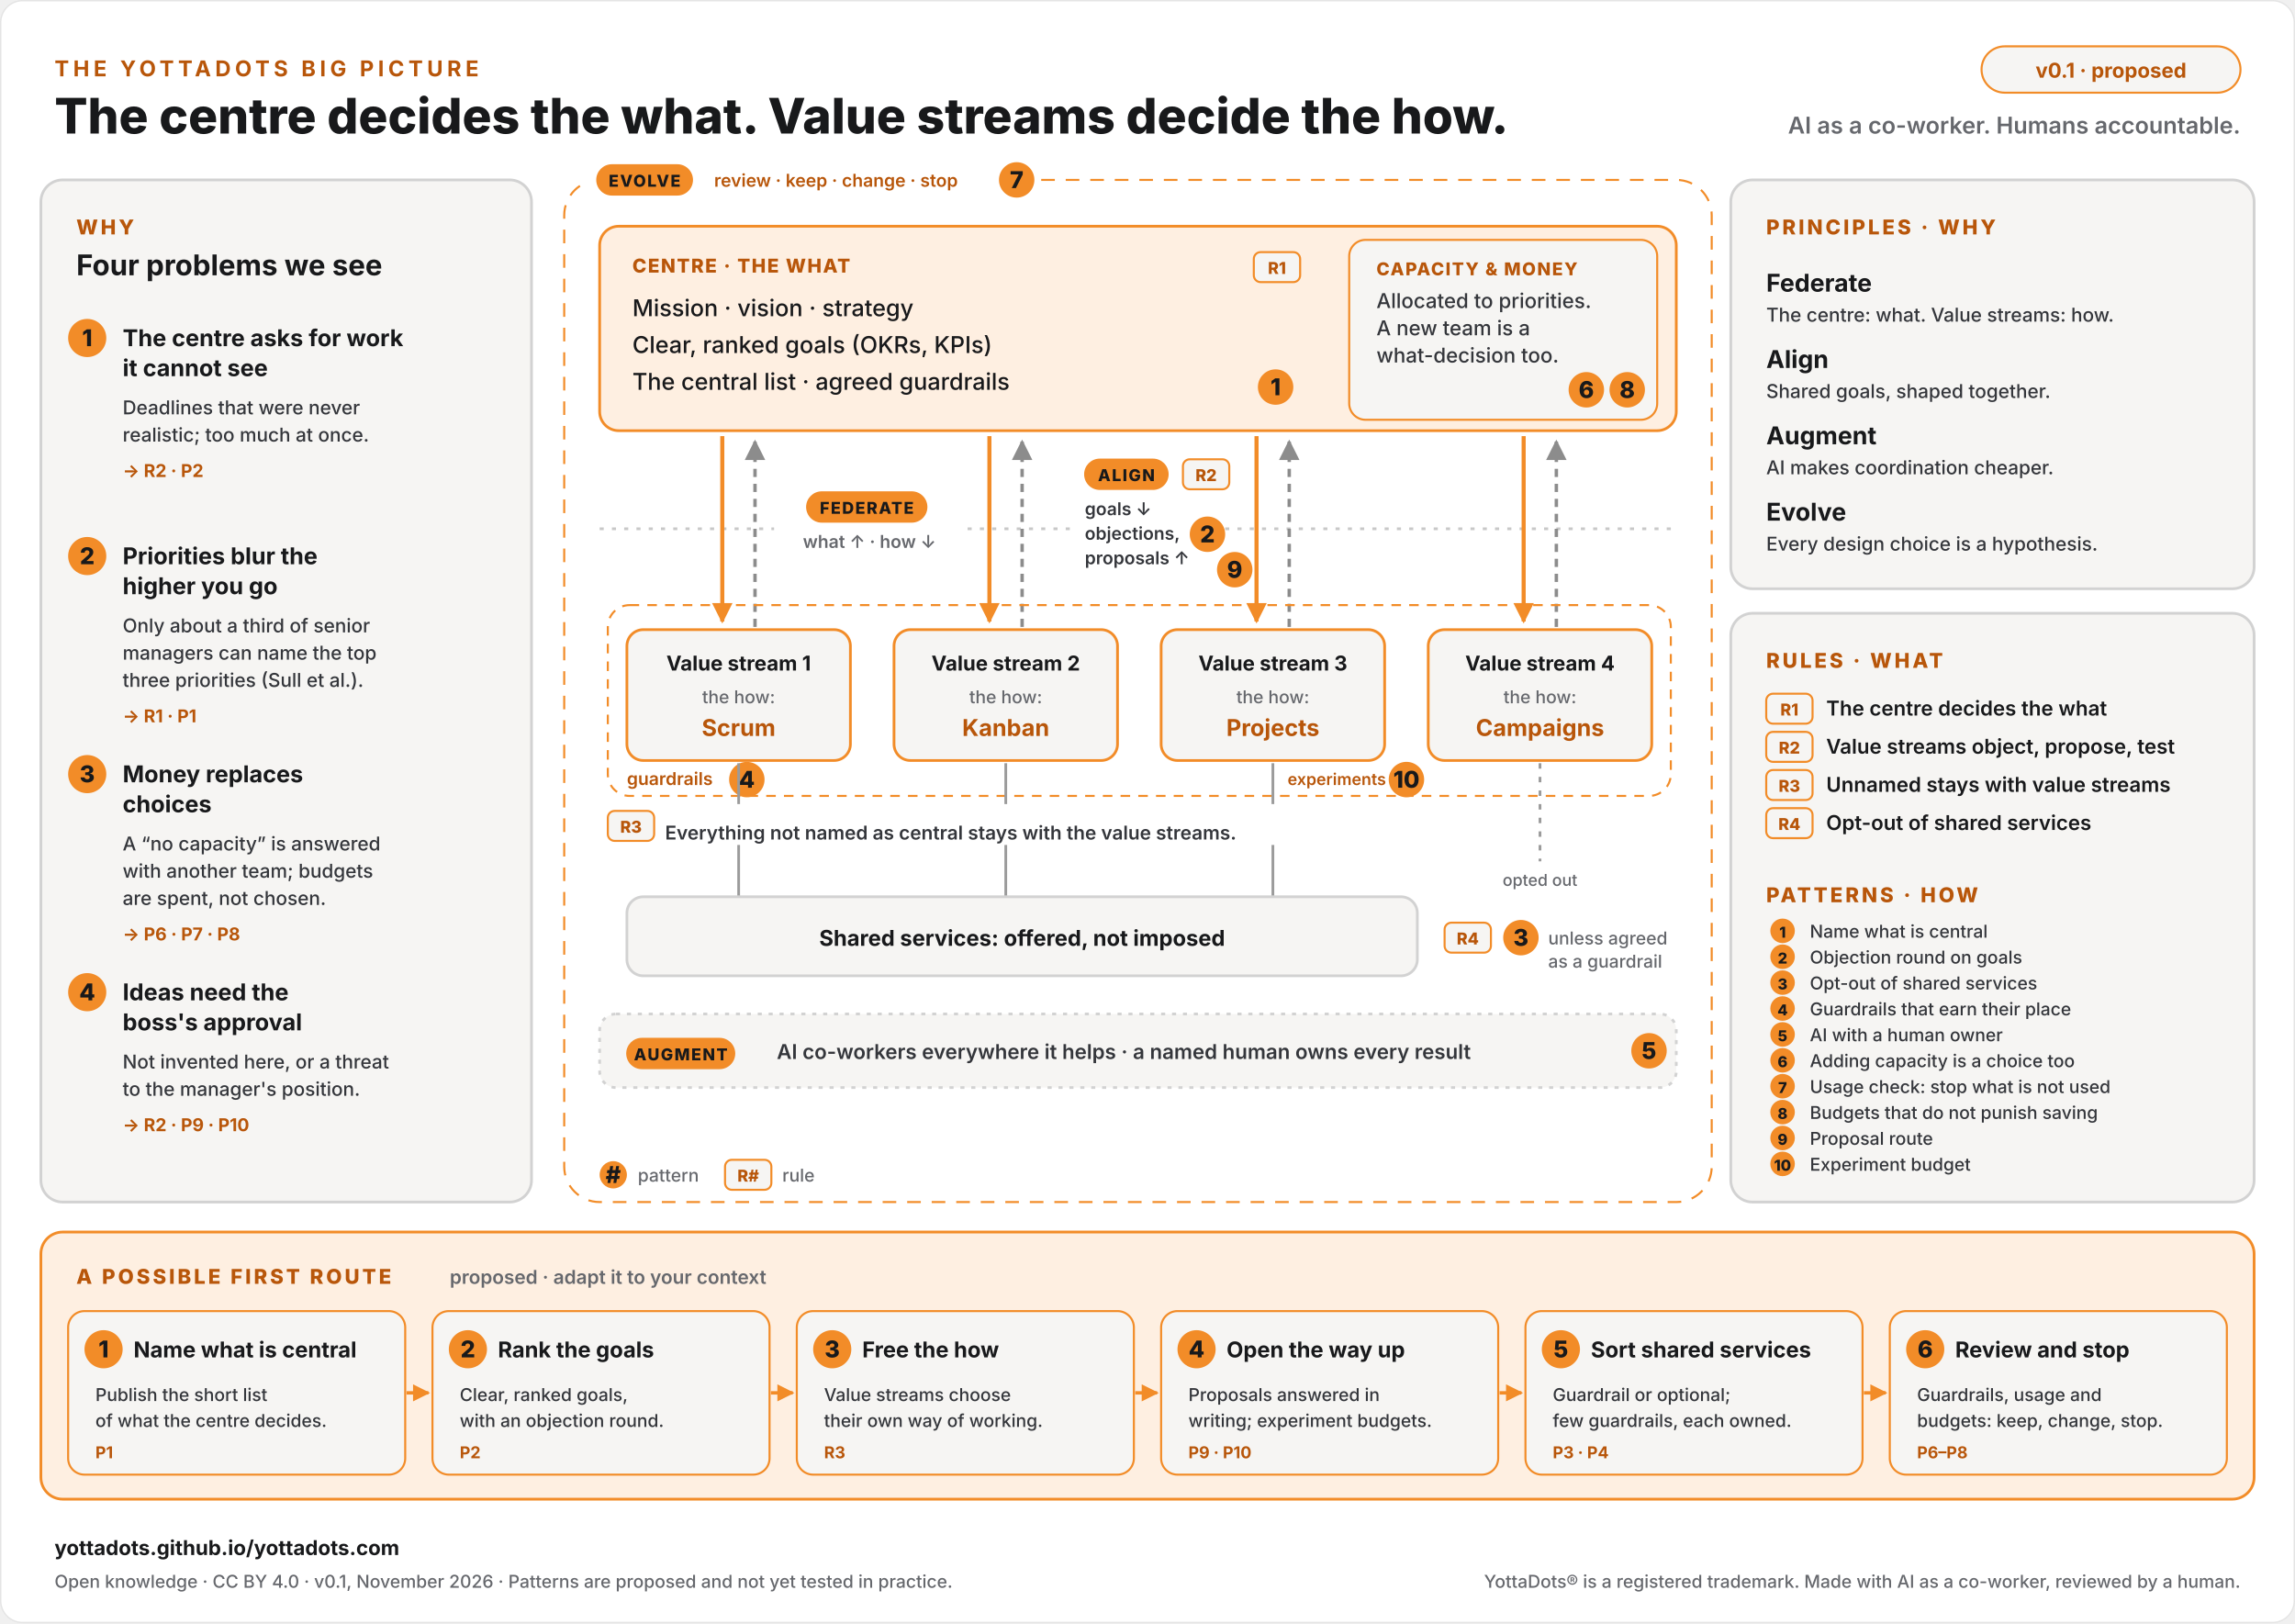
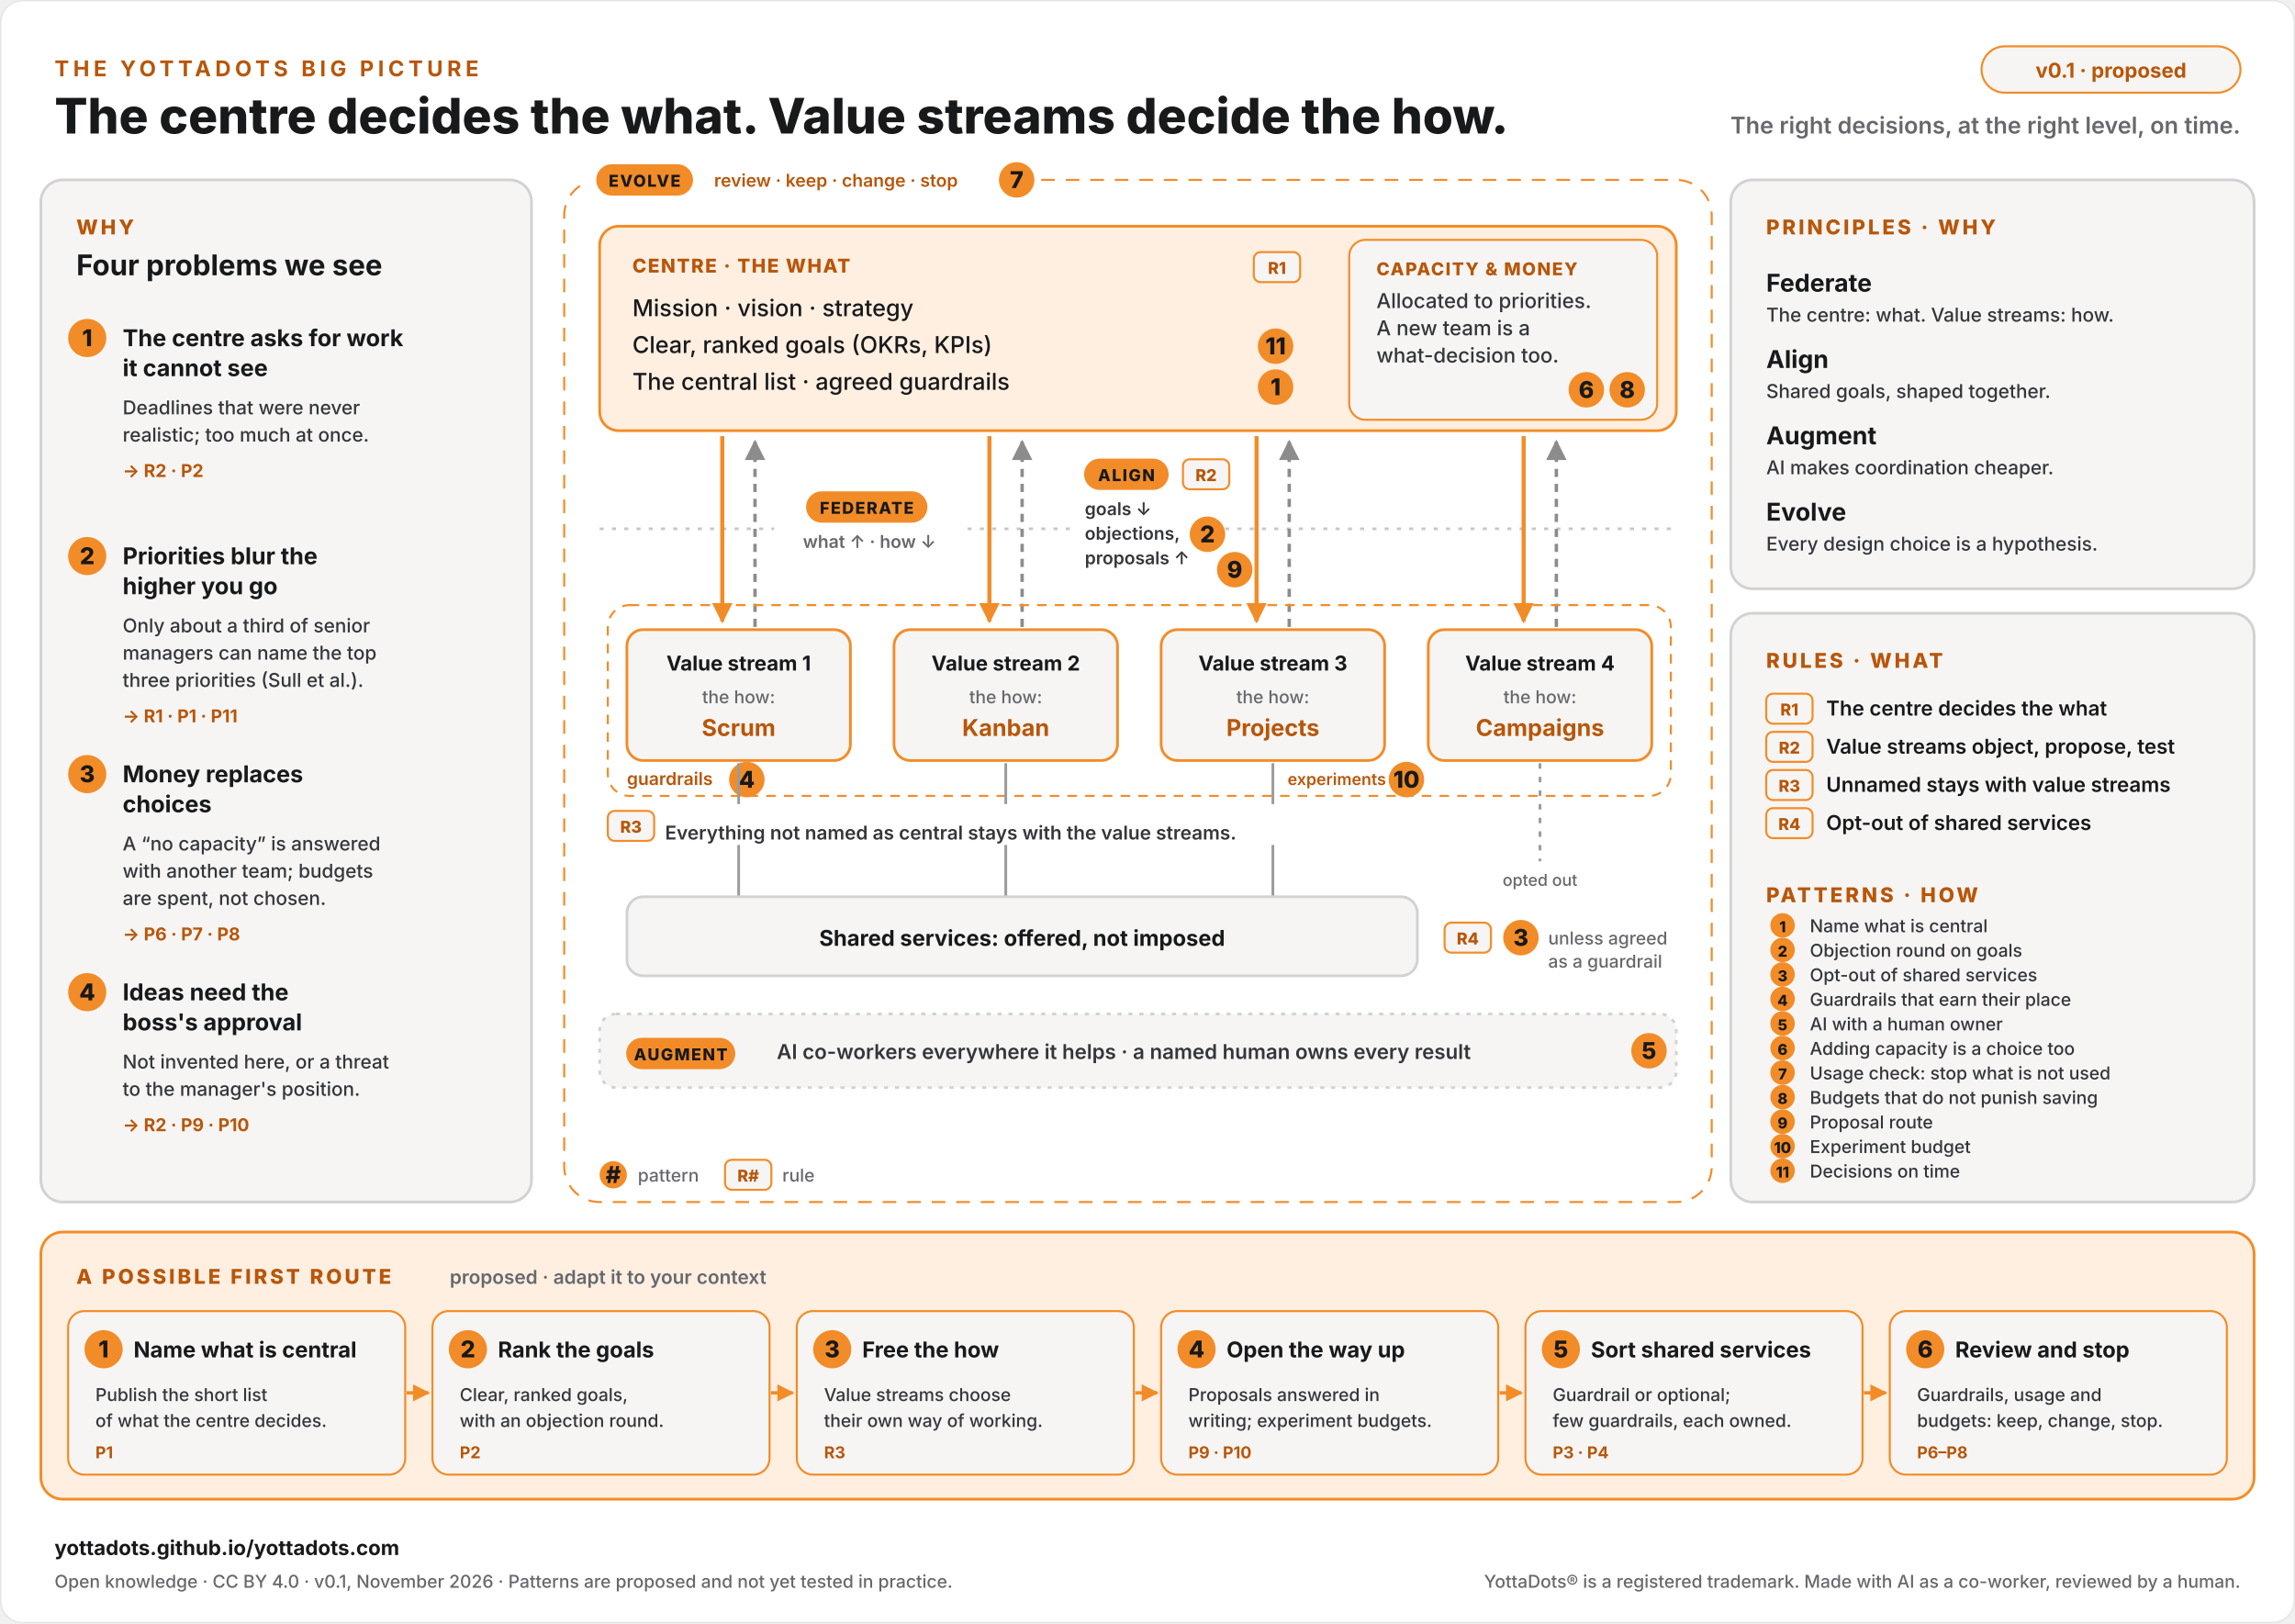
<svg xmlns="http://www.w3.org/2000/svg" viewBox="0 0 1684 1191" width="1684" height="1191" role="img" aria-labelledby="t d" font-family="Inter, ui-sans-serif, system-ui, -apple-system, 'Segoe UI', sans-serif">
  <defs>
    <marker id="arr" viewBox="0 0 10 10" refX="9" refY="5" markerWidth="6" markerHeight="6" orient="auto">
      <path d="M0,0 L10,5 L0,10 z" fill="#8c8c8c" />
    </marker>
    <marker id="arrO" viewBox="0 0 10 10" refX="9" refY="5" markerWidth="5" markerHeight="5" orient="auto">
      <path d="M0,0 L10,5 L0,10 z" fill="#f28c28" />
    </marker>
  </defs>
  <rect x="0.5" y="0.5" width="1683" height="1190" rx="16" fill="#ffffff" stroke="#e4e4e4" />
  <text x="40" y="56" font-size="16" fill="#b8560a" font-weight="700" text-anchor="start" letter-spacing="3">THE YOTTADOTS BIG PICTURE</text>
  <text x="40" y="98" font-size="36" fill="#18191b" font-weight="800" text-anchor="start">The centre decides the what. Value streams decide the how.</text>
  <rect x="1454" y="34" width="190" height="34" rx="17" fill="#f6f5f3" stroke="#f28c28" stroke-width="1.5" />
  <text x="1549" y="57" font-size="15" fill="#b8560a" font-weight="700" text-anchor="middle">v0.1 · proposed</text>
-   <text x="1644" y="98" font-size="17" fill="#66686d" font-weight="600" text-anchor="end">AI as a co-worker. Humans accountable.</text>
+   <text x="1644" y="98" font-size="17" fill="#66686d" font-weight="600" text-anchor="end">The right decisions, at the right level, on time.</text>
  <rect x="30" y="132" width="360" height="750" rx="16" fill="#f6f5f3" stroke="#d2d2d2" stroke-width="2" />
  <text x="56" y="172" font-size="15" fill="#b8560a" font-weight="800" text-anchor="start" letter-spacing="2">WHY</text>
  <text x="56" y="202" font-size="21" fill="#18191b" font-weight="700" text-anchor="start">Four problems we see</text>
  <circle cx="64" cy="248" r="14" fill="#f28c28" />
  <text x="64" y="254" font-size="17" fill="#18191b" font-weight="800" text-anchor="middle">1</text>
  <text x="90" y="254" font-size="17" fill="#18191b" font-weight="700" text-anchor="start">The centre asks for work</text>
  <text x="90" y="276" font-size="17" fill="#18191b" font-weight="700" text-anchor="start">it cannot see</text>
  <text x="90" y="304" font-size="14" fill="#34363b" font-weight="500" text-anchor="start">Deadlines that were never</text>
  <text x="90" y="324" font-size="14" fill="#34363b" font-weight="500" text-anchor="start">realistic; too much at once.</text>
  <text x="90" y="350" font-size="13" fill="#b8560a" font-weight="700" text-anchor="start">→ R2 · P2</text>
  <circle cx="64" cy="408" r="14" fill="#f28c28" />
  <text x="64" y="414" font-size="17" fill="#18191b" font-weight="800" text-anchor="middle">2</text>
  <text x="90" y="414" font-size="17" fill="#18191b" font-weight="700" text-anchor="start">Priorities blur the</text>
  <text x="90" y="436" font-size="17" fill="#18191b" font-weight="700" text-anchor="start">higher you go</text>
  <text x="90" y="464" font-size="14" fill="#34363b" font-weight="500" text-anchor="start">Only about a third of senior</text>
  <text x="90" y="484" font-size="14" fill="#34363b" font-weight="500" text-anchor="start">managers can name the top</text>
  <text x="90" y="504" font-size="14" fill="#34363b" font-weight="500" text-anchor="start">three priorities (Sull et al.).</text>
-   <text x="90" y="530" font-size="13" fill="#b8560a" font-weight="700" text-anchor="start">→ R1 · P1</text>
+   <text x="90" y="530" font-size="13" fill="#b8560a" font-weight="700" text-anchor="start">→ R1 · P1 · P11</text>
  <circle cx="64" cy="568" r="14" fill="#f28c28" />
  <text x="64" y="574" font-size="17" fill="#18191b" font-weight="800" text-anchor="middle">3</text>
  <text x="90" y="574" font-size="17" fill="#18191b" font-weight="700" text-anchor="start">Money replaces</text>
  <text x="90" y="596" font-size="17" fill="#18191b" font-weight="700" text-anchor="start">choices</text>
  <text x="90" y="624" font-size="14" fill="#34363b" font-weight="500" text-anchor="start">A “no capacity” is answered</text>
  <text x="90" y="644" font-size="14" fill="#34363b" font-weight="500" text-anchor="start">with another team; budgets</text>
  <text x="90" y="664" font-size="14" fill="#34363b" font-weight="500" text-anchor="start">are spent, not chosen.</text>
  <text x="90" y="690" font-size="13" fill="#b8560a" font-weight="700" text-anchor="start">→ P6 · P7 · P8</text>
  <circle cx="64" cy="728" r="14" fill="#f28c28" />
  <text x="64" y="734" font-size="17" fill="#18191b" font-weight="800" text-anchor="middle">4</text>
  <text x="90" y="734" font-size="17" fill="#18191b" font-weight="700" text-anchor="start">Ideas need the</text>
  <text x="90" y="756" font-size="17" fill="#18191b" font-weight="700" text-anchor="start">boss's approval</text>
  <text x="90" y="784" font-size="14" fill="#34363b" font-weight="500" text-anchor="start">Not invented here, or a threat</text>
  <text x="90" y="804" font-size="14" fill="#34363b" font-weight="500" text-anchor="start">to the manager's position.</text>
  <text x="90" y="830" font-size="13" fill="#b8560a" font-weight="700" text-anchor="start">→ R2 · P9 · P10</text>
  <rect x="414" y="132" width="842" height="750" rx="26" fill="none" stroke="#f28c28" stroke-width="1.5" stroke-dasharray="10 8" />
  <rect x="432" y="118" width="330" height="28" rx="6" fill="#ffffff" stroke="#ffffff" stroke-width="0" />
  <rect x="438" y="121" width="70" height="22" rx="11" fill="#f28c28" stroke="#f28c28" stroke-width="1" />
  <text x="473.0" y="137" font-size="12" fill="#18191b" font-weight="800" text-anchor="middle" letter-spacing="1">EVOLVE</text>
  <text x="524" y="137" font-size="13" fill="#b8560a" font-weight="600" text-anchor="start">review · keep · change · stop</text>
  <circle cx="746" cy="132" r="13" fill="#f28c28" />
  <text x="746" y="138" font-size="17" fill="#18191b" font-weight="800" text-anchor="middle">7</text>
  <rect x="440" y="166" width="790" height="150" rx="14" fill="rgba(242,140,40,0.14)" stroke="#f28c28" stroke-width="2" />
  <text x="464" y="200" font-size="14" fill="#b8560a" font-weight="800" text-anchor="start" letter-spacing="1">CENTRE · THE WHAT</text>
  <text x="464" y="232" font-size="17" fill="#18191b" font-weight="500" text-anchor="start">Mission · vision · strategy</text>
  <text x="464" y="259" font-size="17" fill="#18191b" font-weight="500" text-anchor="start">Clear, ranked goals (OKRs, KPIs)</text>
  <text x="464" y="286" font-size="17" fill="#18191b" font-weight="500" text-anchor="start">The central list · agreed guardrails</text>
  <rect x="920" y="185" width="34" height="22" rx="5" fill="#f6f5f3" stroke="#f28c28" stroke-width="1.5" />
  <text x="937" y="201" font-size="12" fill="#b8560a" font-weight="800" text-anchor="middle">R1</text>
  <circle cx="936" cy="284" r="13" fill="#f28c28" />
  <text x="936" y="290" font-size="17" fill="#18191b" font-weight="800" text-anchor="middle">1</text>
+   <circle cx="936" cy="254" r="13" fill="#f28c28" />
+   <text x="936" y="260" font-size="17" fill="#18191b" font-weight="800" text-anchor="middle">11</text>
  <rect x="990" y="176" width="226" height="132" rx="12" fill="#f6f5f3" stroke="#f28c28" stroke-width="1.5" />
  <text x="1010" y="202" font-size="13" fill="#b8560a" font-weight="800" text-anchor="start" letter-spacing="1">CAPACITY &amp; MONEY</text>
  <text x="1010" y="226" font-size="15" fill="#34363b" font-weight="500" text-anchor="start">Allocated to priorities.</text>
  <text x="1010" y="246" font-size="15" fill="#34363b" font-weight="500" text-anchor="start">A new team is a</text>
  <text x="1010" y="266" font-size="15" fill="#34363b" font-weight="500" text-anchor="start">what-decision too.</text>
  <circle cx="1164" cy="286" r="13" fill="#f28c28" />
  <text x="1164" y="292" font-size="17" fill="#18191b" font-weight="800" text-anchor="middle">6</text>
  <circle cx="1194" cy="286" r="13" fill="#f28c28" />
  <text x="1194" y="292" font-size="17" fill="#18191b" font-weight="800" text-anchor="middle">8</text>
  <line x1="440" y1="388" x2="1230" y2="388" stroke="#c8c8c8" stroke-width="2" stroke-dasharray="3 6" />
  <rect x="568" y="358" width="140" height="64" rx="6" fill="#ffffff" stroke="#ffffff" stroke-width="0" />
  <rect x="592" y="361" width="88" height="22" rx="11" fill="#f28c28" stroke="#f28c28" stroke-width="1" />
  <text x="636.0" y="377" font-size="12" fill="#18191b" font-weight="800" text-anchor="middle" letter-spacing="1">FEDERATE</text>
  <text x="638" y="402" font-size="13" fill="#66686d" font-weight="600" text-anchor="middle">what ↑ · how ↓</text>
  <line x1="530" y1="320" x2="530" y2="456" stroke="#f28c28" stroke-width="3" marker-end="url(#arrO)" />
  <line x1="554" y1="460" x2="554" y2="324" stroke="#8c8c8c" stroke-width="2.5" marker-end="url(#arr)" stroke-dasharray="6 5" />
  <line x1="726" y1="320" x2="726" y2="456" stroke="#f28c28" stroke-width="3" marker-end="url(#arrO)" />
  <line x1="750" y1="460" x2="750" y2="324" stroke="#8c8c8c" stroke-width="2.5" marker-end="url(#arr)" stroke-dasharray="6 5" />
  <line x1="922" y1="320" x2="922" y2="456" stroke="#f28c28" stroke-width="3" marker-end="url(#arrO)" />
  <line x1="946" y1="460" x2="946" y2="324" stroke="#8c8c8c" stroke-width="2.5" marker-end="url(#arr)" stroke-dasharray="6 5" />
  <line x1="1118" y1="320" x2="1118" y2="456" stroke="#f28c28" stroke-width="3" marker-end="url(#arrO)" />
  <line x1="1142" y1="460" x2="1142" y2="324" stroke="#8c8c8c" stroke-width="2.5" marker-end="url(#arr)" stroke-dasharray="6 5" />
  <rect x="796" y="337" width="61" height="22" rx="11" fill="#f28c28" stroke="#f28c28" stroke-width="1" />
  <text x="826.5" y="353" font-size="12" fill="#18191b" font-weight="800" text-anchor="middle" letter-spacing="1">ALIGN</text>
  <rect x="790" y="365" width="86" height="56" rx="4" fill="#ffffff" stroke="#ffffff" stroke-width="0" />
  <text x="796" y="378" font-size="13" fill="#34363b" font-weight="600" text-anchor="start">goals ↓</text>
  <text x="796" y="396" font-size="13" fill="#34363b" font-weight="600" text-anchor="start">objections,</text>
  <text x="796" y="414" font-size="13" fill="#34363b" font-weight="600" text-anchor="start">proposals ↑</text>
  <rect x="868" y="337" width="34" height="22" rx="5" fill="#f6f5f3" stroke="#f28c28" stroke-width="1.5" />
  <text x="885" y="353" font-size="12" fill="#b8560a" font-weight="800" text-anchor="middle">R2</text>
  <circle cx="886" cy="392" r="13" fill="#f28c28" />
  <text x="886" y="398" font-size="17" fill="#18191b" font-weight="800" text-anchor="middle">2</text>
  <circle cx="906" cy="418" r="13" fill="#f28c28" />
  <text x="906" y="424" font-size="17" fill="#18191b" font-weight="800" text-anchor="middle">9</text>
  <rect x="446" y="444" width="780" height="140" rx="16" fill="none" stroke="#f28c28" stroke-width="1.5" stroke-dasharray="7 6" />
  <text x="460" y="576" font-size="13" fill="#b8560a" font-weight="600" text-anchor="start">guardrails</text>
  <circle cx="548" cy="572" r="13" fill="#f28c28" />
  <text x="548" y="578" font-size="17" fill="#18191b" font-weight="800" text-anchor="middle">4</text>
  <rect x="460" y="462" width="164" height="96" rx="12" fill="#f6f5f3" stroke="#f28c28" stroke-width="2" />
  <text x="542" y="492" font-size="15" fill="#18191b" font-weight="700" text-anchor="middle">Value stream 1</text>
  <text x="542" y="516" font-size="13" fill="#66686d" font-weight="500" text-anchor="middle">the how:</text>
  <text x="542" y="540" font-size="17" fill="#b8560a" font-weight="700" text-anchor="middle">Scrum</text>
  <rect x="656" y="462" width="164" height="96" rx="12" fill="#f6f5f3" stroke="#f28c28" stroke-width="2" />
  <text x="738" y="492" font-size="15" fill="#18191b" font-weight="700" text-anchor="middle">Value stream 2</text>
  <text x="738" y="516" font-size="13" fill="#66686d" font-weight="500" text-anchor="middle">the how:</text>
  <text x="738" y="540" font-size="17" fill="#b8560a" font-weight="700" text-anchor="middle">Kanban</text>
  <rect x="852" y="462" width="164" height="96" rx="12" fill="#f6f5f3" stroke="#f28c28" stroke-width="2" />
  <text x="934" y="492" font-size="15" fill="#18191b" font-weight="700" text-anchor="middle">Value stream 3</text>
  <text x="934" y="516" font-size="13" fill="#66686d" font-weight="500" text-anchor="middle">the how:</text>
  <text x="934" y="540" font-size="17" fill="#b8560a" font-weight="700" text-anchor="middle">Projects</text>
  <rect x="1048" y="462" width="164" height="96" rx="12" fill="#f6f5f3" stroke="#f28c28" stroke-width="2" />
  <text x="1130" y="492" font-size="15" fill="#18191b" font-weight="700" text-anchor="middle">Value stream 4</text>
  <text x="1130" y="516" font-size="13" fill="#66686d" font-weight="500" text-anchor="middle">the how:</text>
  <text x="1130" y="540" font-size="17" fill="#b8560a" font-weight="700" text-anchor="middle">Campaigns</text>
  <line x1="542" y1="560" x2="542" y2="658" stroke="#9b9b9b" stroke-width="2" />
  <line x1="738" y1="560" x2="738" y2="658" stroke="#9b9b9b" stroke-width="2" />
  <line x1="934" y1="560" x2="934" y2="658" stroke="#9b9b9b" stroke-width="2" />
  <line x1="1130" y1="560" x2="1130" y2="632" stroke="#9b9b9b" stroke-width="2" stroke-dasharray="4 6" />
  <text x="1130" y="650" font-size="12" fill="#66686d" font-weight="500" text-anchor="middle">opted out</text>
  <rect x="442" y="590" width="520" height="30" rx="6" fill="#ffffff" stroke="#ffffff" stroke-width="0" />
  <circle cx="1032" cy="572" r="13" fill="#f28c28" />
  <text x="1032" y="578" font-size="17" fill="#18191b" font-weight="800" text-anchor="middle">10</text>
  <text x="1017" y="576" font-size="12" fill="#b8560a" font-weight="600" text-anchor="end">experiments</text>
  <rect x="446" y="595" width="34" height="22" rx="5" fill="#f6f5f3" stroke="#f28c28" stroke-width="1.5" />
  <text x="463" y="611" font-size="12" fill="#b8560a" font-weight="800" text-anchor="middle">R3</text>
  <text x="488" y="616" font-size="14" fill="#34363b" font-weight="600" text-anchor="start">Everything not named as central stays with the value streams.</text>
  <rect x="460" y="658" width="580" height="58" rx="12" fill="#f6f5f3" stroke="#d2d2d2" stroke-width="2" />
  <text x="750" y="694" font-size="16" fill="#18191b" font-weight="700" text-anchor="middle">Shared services: offered, not imposed</text>
  <rect x="1060" y="677" width="34" height="22" rx="5" fill="#f6f5f3" stroke="#f28c28" stroke-width="1.5" />
  <text x="1077" y="693" font-size="12" fill="#b8560a" font-weight="800" text-anchor="middle">R4</text>
  <circle cx="1116" cy="688" r="13" fill="#f28c28" />
  <text x="1116" y="694" font-size="17" fill="#18191b" font-weight="800" text-anchor="middle">3</text>
  <text x="1136" y="693" font-size="13" fill="#66686d" font-weight="500" text-anchor="start">unless agreed</text>
  <text x="1136" y="710" font-size="13" fill="#66686d" font-weight="500" text-anchor="start">as a guardrail</text>
  <rect x="440" y="744" width="790" height="54" rx="12" fill="#f6f5f3" stroke="#d2d2d2" stroke-width="2" stroke-dasharray="3 5" />
  <rect x="460" y="762" width="79" height="22" rx="11" fill="#f28c28" stroke="#f28c28" stroke-width="1" />
  <text x="499.5" y="778" font-size="12" fill="#18191b" font-weight="800" text-anchor="middle" letter-spacing="1">AUGMENT</text>
  <text x="570" y="777" font-size="15" fill="#34363b" font-weight="600" text-anchor="start">AI co-workers everywhere it helps · a named human owns every result</text>
  <circle cx="1210" cy="771" r="13" fill="#f28c28" />
  <text x="1210" y="777" font-size="17" fill="#18191b" font-weight="800" text-anchor="middle">5</text>
  <circle cx="450" cy="862" r="10" fill="#f28c28" />
  <text x="450" y="868" font-size="17" fill="#18191b" font-weight="800" text-anchor="middle">#</text>
  <text x="468" y="867" font-size="13" fill="#66686d" font-weight="500" text-anchor="start">pattern</text>
  <rect x="532" y="851" width="34" height="22" rx="5" fill="#f6f5f3" stroke="#f28c28" stroke-width="1.5" />
  <text x="549" y="867" font-size="12" fill="#b8560a" font-weight="800" text-anchor="middle">R#</text>
  <text x="574" y="867" font-size="13" fill="#66686d" font-weight="500" text-anchor="start">rule</text>
  <rect x="1270" y="132" width="384" height="300" rx="16" fill="#f6f5f3" stroke="#d2d2d2" stroke-width="2" />
  <text x="1296" y="172" font-size="15" fill="#b8560a" font-weight="800" text-anchor="start" letter-spacing="2">PRINCIPLES · WHY</text>
  <text x="1296" y="214" font-size="18" fill="#18191b" font-weight="700" text-anchor="start">Federate</text>
  <text x="1296" y="236" font-size="14" fill="#34363b" font-weight="500" text-anchor="start">The centre: what. Value streams: how.</text>
  <text x="1296" y="270" font-size="18" fill="#18191b" font-weight="700" text-anchor="start">Align</text>
  <text x="1296" y="292" font-size="14" fill="#34363b" font-weight="500" text-anchor="start">Shared goals, shaped together.</text>
  <text x="1296" y="326" font-size="18" fill="#18191b" font-weight="700" text-anchor="start">Augment</text>
  <text x="1296" y="348" font-size="14" fill="#34363b" font-weight="500" text-anchor="start">AI makes coordination cheaper.</text>
  <text x="1296" y="382" font-size="18" fill="#18191b" font-weight="700" text-anchor="start">Evolve</text>
  <text x="1296" y="404" font-size="14" fill="#34363b" font-weight="500" text-anchor="start">Every design choice is a hypothesis.</text>
  <rect x="1270" y="450" width="384" height="432" rx="16" fill="#f6f5f3" stroke="#d2d2d2" stroke-width="2" />
  <text x="1296" y="490" font-size="15" fill="#b8560a" font-weight="800" text-anchor="start" letter-spacing="2">RULES · WHAT</text>
  <rect x="1296" y="509" width="34" height="22" rx="5" fill="#f6f5f3" stroke="#f28c28" stroke-width="1.5" />
  <text x="1313" y="525" font-size="12" fill="#b8560a" font-weight="800" text-anchor="middle">R1</text>
  <text x="1340" y="525" font-size="15" fill="#18191b" font-weight="600" text-anchor="start">The centre decides the what</text>
  <rect x="1296" y="537" width="34" height="22" rx="5" fill="#f6f5f3" stroke="#f28c28" stroke-width="1.5" />
  <text x="1313" y="553" font-size="12" fill="#b8560a" font-weight="800" text-anchor="middle">R2</text>
  <text x="1340" y="553" font-size="15" fill="#18191b" font-weight="600" text-anchor="start">Value streams object, propose, test</text>
  <rect x="1296" y="565" width="34" height="22" rx="5" fill="#f6f5f3" stroke="#f28c28" stroke-width="1.5" />
  <text x="1313" y="581" font-size="12" fill="#b8560a" font-weight="800" text-anchor="middle">R3</text>
  <text x="1340" y="581" font-size="15" fill="#18191b" font-weight="600" text-anchor="start">Unnamed stays with value streams</text>
  <rect x="1296" y="593" width="34" height="22" rx="5" fill="#f6f5f3" stroke="#f28c28" stroke-width="1.5" />
  <text x="1313" y="609" font-size="12" fill="#b8560a" font-weight="800" text-anchor="middle">R4</text>
  <text x="1340" y="609" font-size="15" fill="#18191b" font-weight="600" text-anchor="start">Opt-out of shared services</text>
  <text x="1296" y="662" font-size="15" fill="#b8560a" font-weight="800" text-anchor="start" letter-spacing="2">PATTERNS · HOW</text>
-   <circle cx="1308" cy="683" r="9" fill="#f28c28" />
-   <text x="1308" y="688" font-size="11" fill="#18191b" font-weight="800" text-anchor="middle">1</text>
-   <text x="1328" y="688" font-size="13" fill="#34363b" font-weight="500" text-anchor="start">Name what is central</text>
-   <circle cx="1308" cy="702" r="9" fill="#f28c28" />
-   <text x="1308" y="707" font-size="11" fill="#18191b" font-weight="800" text-anchor="middle">2</text>
-   <text x="1328" y="707" font-size="13" fill="#34363b" font-weight="500" text-anchor="start">Objection round on goals</text>
-   <circle cx="1308" cy="721" r="9" fill="#f28c28" />
-   <text x="1308" y="726" font-size="11" fill="#18191b" font-weight="800" text-anchor="middle">3</text>
-   <text x="1328" y="726" font-size="13" fill="#34363b" font-weight="500" text-anchor="start">Opt-out of shared services</text>
-   <circle cx="1308" cy="740" r="9" fill="#f28c28" />
-   <text x="1308" y="745" font-size="11" fill="#18191b" font-weight="800" text-anchor="middle">4</text>
-   <text x="1328" y="745" font-size="13" fill="#34363b" font-weight="500" text-anchor="start">Guardrails that earn their place</text>
-   <circle cx="1308" cy="759" r="9" fill="#f28c28" />
-   <text x="1308" y="764" font-size="11" fill="#18191b" font-weight="800" text-anchor="middle">5</text>
-   <text x="1328" y="764" font-size="13" fill="#34363b" font-weight="500" text-anchor="start">AI with a human owner</text>
-   <circle cx="1308" cy="778" r="9" fill="#f28c28" />
-   <text x="1308" y="783" font-size="11" fill="#18191b" font-weight="800" text-anchor="middle">6</text>
-   <text x="1328" y="783" font-size="13" fill="#34363b" font-weight="500" text-anchor="start">Adding capacity is a choice too</text>
-   <circle cx="1308" cy="797" r="9" fill="#f28c28" />
-   <text x="1308" y="802" font-size="11" fill="#18191b" font-weight="800" text-anchor="middle">7</text>
-   <text x="1328" y="802" font-size="13" fill="#34363b" font-weight="500" text-anchor="start">Usage check: stop what is not used</text>
-   <circle cx="1308" cy="816" r="9" fill="#f28c28" />
-   <text x="1308" y="821" font-size="11" fill="#18191b" font-weight="800" text-anchor="middle">8</text>
-   <text x="1328" y="821" font-size="13" fill="#34363b" font-weight="500" text-anchor="start">Budgets that do not punish saving</text>
-   <circle cx="1308" cy="835" r="9" fill="#f28c28" />
-   <text x="1308" y="840" font-size="11" fill="#18191b" font-weight="800" text-anchor="middle">9</text>
-   <text x="1328" y="840" font-size="13" fill="#34363b" font-weight="500" text-anchor="start">Proposal route</text>
-   <circle cx="1308" cy="854" r="9" fill="#f28c28" />
-   <text x="1308" y="859" font-size="11" fill="#18191b" font-weight="800" text-anchor="middle">10</text>
-   <text x="1328" y="859" font-size="13" fill="#34363b" font-weight="500" text-anchor="start">Experiment budget</text>
+   <circle cx="1308" cy="679" r="9" fill="#f28c28" />
+   <text x="1308" y="684" font-size="11" fill="#18191b" font-weight="800" text-anchor="middle">1</text>
+   <text x="1328" y="684" font-size="13" fill="#34363b" font-weight="500" text-anchor="start">Name what is central</text>
+   <circle cx="1308" cy="697" r="9" fill="#f28c28" />
+   <text x="1308" y="702" font-size="11" fill="#18191b" font-weight="800" text-anchor="middle">2</text>
+   <text x="1328" y="702" font-size="13" fill="#34363b" font-weight="500" text-anchor="start">Objection round on goals</text>
+   <circle cx="1308" cy="715" r="9" fill="#f28c28" />
+   <text x="1308" y="720" font-size="11" fill="#18191b" font-weight="800" text-anchor="middle">3</text>
+   <text x="1328" y="720" font-size="13" fill="#34363b" font-weight="500" text-anchor="start">Opt-out of shared services</text>
+   <circle cx="1308" cy="733" r="9" fill="#f28c28" />
+   <text x="1308" y="738" font-size="11" fill="#18191b" font-weight="800" text-anchor="middle">4</text>
+   <text x="1328" y="738" font-size="13" fill="#34363b" font-weight="500" text-anchor="start">Guardrails that earn their place</text>
+   <circle cx="1308" cy="751" r="9" fill="#f28c28" />
+   <text x="1308" y="756" font-size="11" fill="#18191b" font-weight="800" text-anchor="middle">5</text>
+   <text x="1328" y="756" font-size="13" fill="#34363b" font-weight="500" text-anchor="start">AI with a human owner</text>
+   <circle cx="1308" cy="769" r="9" fill="#f28c28" />
+   <text x="1308" y="774" font-size="11" fill="#18191b" font-weight="800" text-anchor="middle">6</text>
+   <text x="1328" y="774" font-size="13" fill="#34363b" font-weight="500" text-anchor="start">Adding capacity is a choice too</text>
+   <circle cx="1308" cy="787" r="9" fill="#f28c28" />
+   <text x="1308" y="792" font-size="11" fill="#18191b" font-weight="800" text-anchor="middle">7</text>
+   <text x="1328" y="792" font-size="13" fill="#34363b" font-weight="500" text-anchor="start">Usage check: stop what is not used</text>
+   <circle cx="1308" cy="805" r="9" fill="#f28c28" />
+   <text x="1308" y="810" font-size="11" fill="#18191b" font-weight="800" text-anchor="middle">8</text>
+   <text x="1328" y="810" font-size="13" fill="#34363b" font-weight="500" text-anchor="start">Budgets that do not punish saving</text>
+   <circle cx="1308" cy="823" r="9" fill="#f28c28" />
+   <text x="1308" y="828" font-size="11" fill="#18191b" font-weight="800" text-anchor="middle">9</text>
+   <text x="1328" y="828" font-size="13" fill="#34363b" font-weight="500" text-anchor="start">Proposal route</text>
+   <circle cx="1308" cy="841" r="9" fill="#f28c28" />
+   <text x="1308" y="846" font-size="11" fill="#18191b" font-weight="800" text-anchor="middle">10</text>
+   <text x="1328" y="846" font-size="13" fill="#34363b" font-weight="500" text-anchor="start">Experiment budget</text>
+   <circle cx="1308" cy="859" r="9" fill="#f28c28" />
+   <text x="1308" y="864" font-size="11" fill="#18191b" font-weight="800" text-anchor="middle">11</text>
+   <text x="1328" y="864" font-size="13" fill="#34363b" font-weight="500" text-anchor="start">Decisions on time</text>
  <rect x="30" y="904" width="1624" height="196" rx="16" fill="rgba(242,140,40,0.14)" stroke="#f28c28" stroke-width="2" />
  <text x="56" y="942" font-size="15" fill="#b8560a" font-weight="800" text-anchor="start" letter-spacing="2">A POSSIBLE FIRST ROUTE</text>
  <text x="330" y="942" font-size="14" fill="#66686d" font-weight="600" text-anchor="start">proposed · adapt it to your context</text>
  <rect x="50.0" y="962" width="247.333" height="120" rx="12" fill="#f6f5f3" stroke="#f28c28" stroke-width="1.5" />
  <circle cx="76.0" cy="990" r="14" fill="#f28c28" />
  <text x="76.0" y="996" font-size="17" fill="#18191b" font-weight="800" text-anchor="middle">1</text>
  <text x="98.0" y="996" font-size="16" fill="#18191b" font-weight="700" text-anchor="start">Name what is central</text>
  <text x="70.0" y="1028" font-size="13" fill="#34363b" font-weight="500" text-anchor="start">Publish the short list</text>
  <text x="70.0" y="1047" font-size="13" fill="#34363b" font-weight="500" text-anchor="start">of what the centre decides.</text>
  <text x="70.0" y="1070" font-size="12" fill="#b8560a" font-weight="700" text-anchor="start">P1</text>
  <line x1="298.333" y1="1022" x2="314.333" y2="1022" stroke="#f28c28" stroke-width="2.5" marker-end="url(#arrO)" />
  <rect x="317.333" y="962" width="247.333" height="120" rx="12" fill="#f6f5f3" stroke="#f28c28" stroke-width="1.5" />
  <circle cx="343.333" cy="990" r="14" fill="#f28c28" />
  <text x="343.333" y="996" font-size="17" fill="#18191b" font-weight="800" text-anchor="middle">2</text>
  <text x="365.333" y="996" font-size="16" fill="#18191b" font-weight="700" text-anchor="start">Rank the goals</text>
  <text x="337.333" y="1028" font-size="13" fill="#34363b" font-weight="500" text-anchor="start">Clear, ranked goals,</text>
  <text x="337.333" y="1047" font-size="13" fill="#34363b" font-weight="500" text-anchor="start">with an objection round.</text>
  <text x="337.333" y="1070" font-size="12" fill="#b8560a" font-weight="700" text-anchor="start">P2</text>
  <line x1="565.667" y1="1022" x2="581.667" y2="1022" stroke="#f28c28" stroke-width="2.5" marker-end="url(#arrO)" />
  <rect x="584.667" y="962" width="247.333" height="120" rx="12" fill="#f6f5f3" stroke="#f28c28" stroke-width="1.5" />
  <circle cx="610.667" cy="990" r="14" fill="#f28c28" />
  <text x="610.667" y="996" font-size="17" fill="#18191b" font-weight="800" text-anchor="middle">3</text>
  <text x="632.667" y="996" font-size="16" fill="#18191b" font-weight="700" text-anchor="start">Free the how</text>
  <text x="604.667" y="1028" font-size="13" fill="#34363b" font-weight="500" text-anchor="start">Value streams choose</text>
  <text x="604.667" y="1047" font-size="13" fill="#34363b" font-weight="500" text-anchor="start">their own way of working.</text>
  <text x="604.667" y="1070" font-size="12" fill="#b8560a" font-weight="700" text-anchor="start">R3</text>
  <line x1="833" y1="1022" x2="849" y2="1022" stroke="#f28c28" stroke-width="2.5" marker-end="url(#arrO)" />
  <rect x="852" y="962" width="247.333" height="120" rx="12" fill="#f6f5f3" stroke="#f28c28" stroke-width="1.5" />
  <circle cx="878" cy="990" r="14" fill="#f28c28" />
  <text x="878" y="996" font-size="17" fill="#18191b" font-weight="800" text-anchor="middle">4</text>
  <text x="900" y="996" font-size="16" fill="#18191b" font-weight="700" text-anchor="start">Open the way up</text>
  <text x="872" y="1028" font-size="13" fill="#34363b" font-weight="500" text-anchor="start">Proposals answered in</text>
  <text x="872" y="1047" font-size="13" fill="#34363b" font-weight="500" text-anchor="start">writing; experiment budgets.</text>
  <text x="872" y="1070" font-size="12" fill="#b8560a" font-weight="700" text-anchor="start">P9 · P10</text>
  <line x1="1100.333" y1="1022" x2="1116.333" y2="1022" stroke="#f28c28" stroke-width="2.5" marker-end="url(#arrO)" />
  <rect x="1119.333" y="962" width="247.333" height="120" rx="12" fill="#f6f5f3" stroke="#f28c28" stroke-width="1.5" />
  <circle cx="1145.333" cy="990" r="14" fill="#f28c28" />
  <text x="1145.333" y="996" font-size="17" fill="#18191b" font-weight="800" text-anchor="middle">5</text>
  <text x="1167.333" y="996" font-size="16" fill="#18191b" font-weight="700" text-anchor="start">Sort shared services</text>
  <text x="1139.333" y="1028" font-size="13" fill="#34363b" font-weight="500" text-anchor="start">Guardrail or optional;</text>
  <text x="1139.333" y="1047" font-size="13" fill="#34363b" font-weight="500" text-anchor="start">few guardrails, each owned.</text>
  <text x="1139.333" y="1070" font-size="12" fill="#b8560a" font-weight="700" text-anchor="start">P3 · P4</text>
  <line x1="1367.667" y1="1022" x2="1383.667" y2="1022" stroke="#f28c28" stroke-width="2.5" marker-end="url(#arrO)" />
  <rect x="1386.667" y="962" width="247.333" height="120" rx="12" fill="#f6f5f3" stroke="#f28c28" stroke-width="1.5" />
  <circle cx="1412.667" cy="990" r="14" fill="#f28c28" />
  <text x="1412.667" y="996" font-size="17" fill="#18191b" font-weight="800" text-anchor="middle">6</text>
  <text x="1434.667" y="996" font-size="16" fill="#18191b" font-weight="700" text-anchor="start">Review and stop</text>
  <text x="1406.667" y="1028" font-size="13" fill="#34363b" font-weight="500" text-anchor="start">Guardrails, usage and</text>
  <text x="1406.667" y="1047" font-size="13" fill="#34363b" font-weight="500" text-anchor="start">budgets: keep, change, stop.</text>
  <text x="1406.667" y="1070" font-size="12" fill="#b8560a" font-weight="700" text-anchor="start">P6–P8</text>
  <text x="40" y="1141" font-size="15" fill="#18191b" font-weight="700" text-anchor="start">yottadots.github.io/yottadots.com</text>
  <text x="40" y="1165" font-size="13" fill="#66686d" font-weight="500" text-anchor="start">Open knowledge · CC BY 4.0 · v0.1, November 2026 · Patterns are proposed and not yet tested in practice.</text>
  <text x="1644" y="1165" font-size="13" fill="#66686d" font-weight="500" text-anchor="end">YottaDots® is a registered trademark. Made with AI as a co-worker, reviewed by a human.</text>
</svg>
